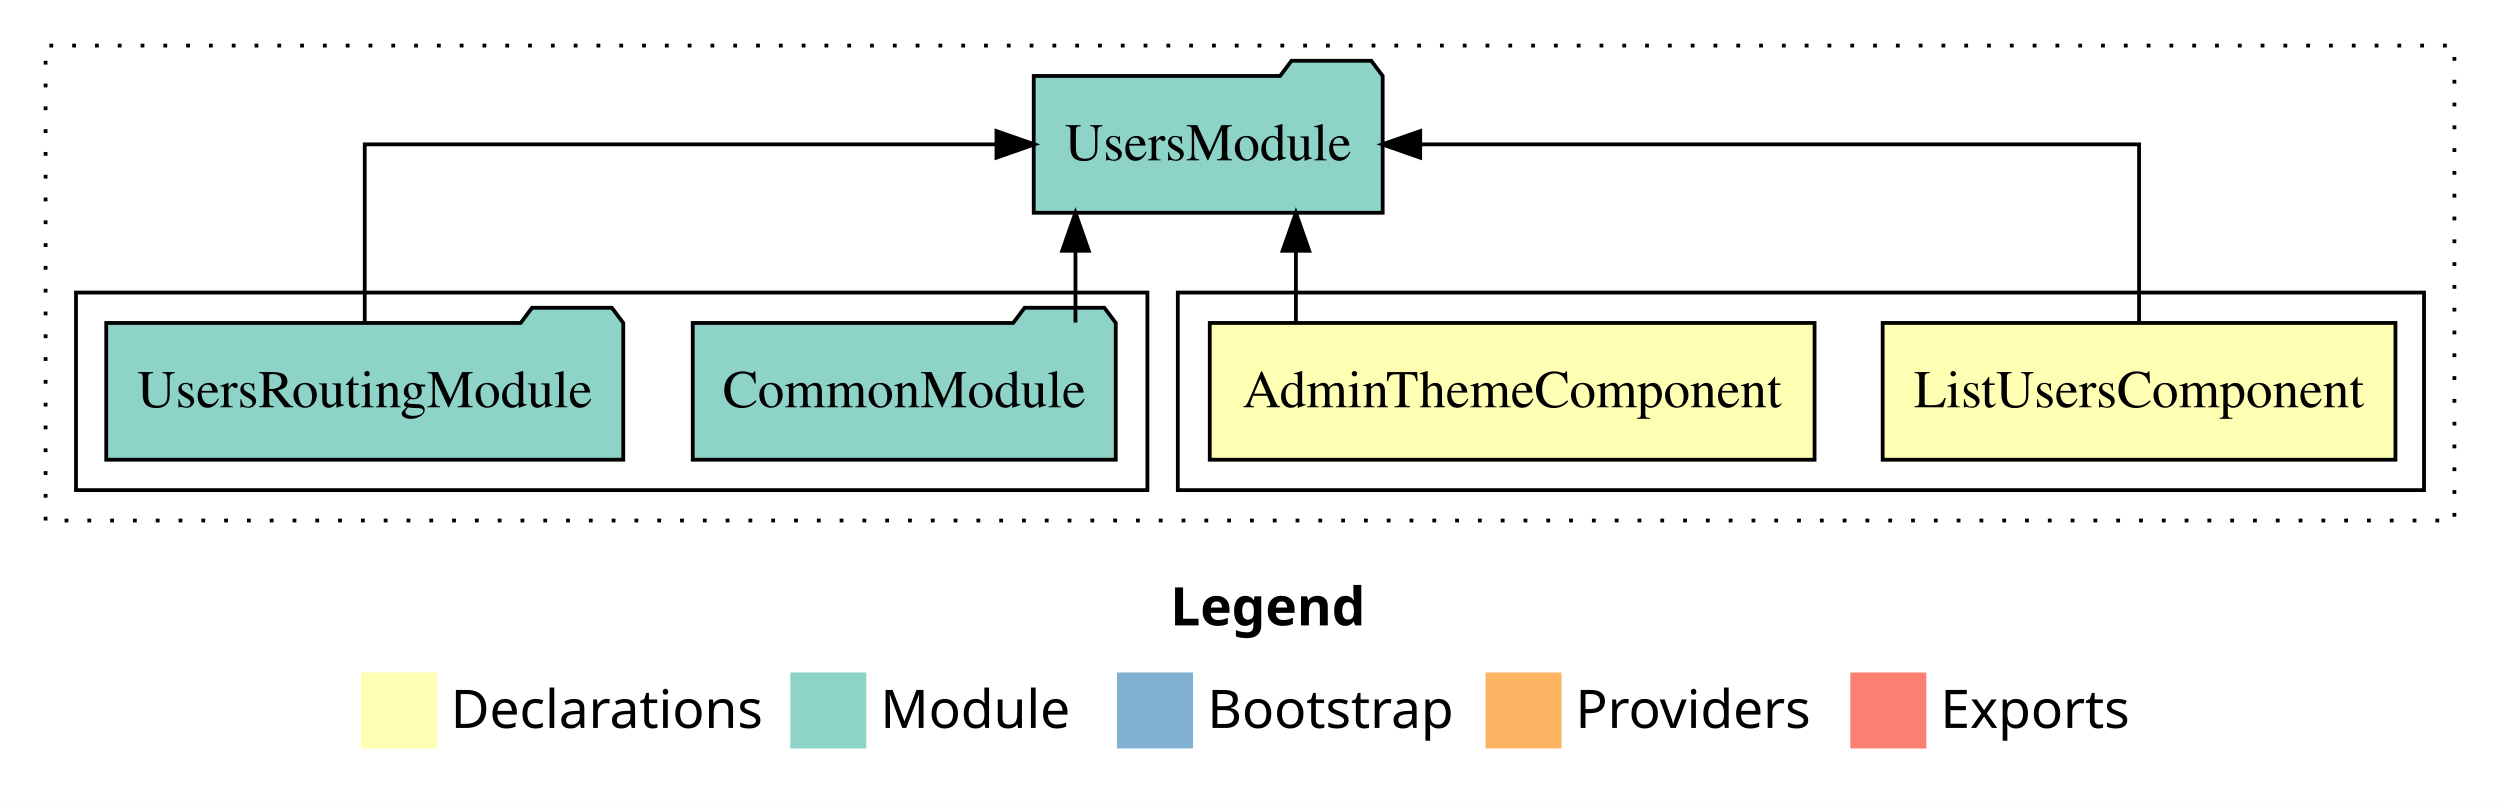
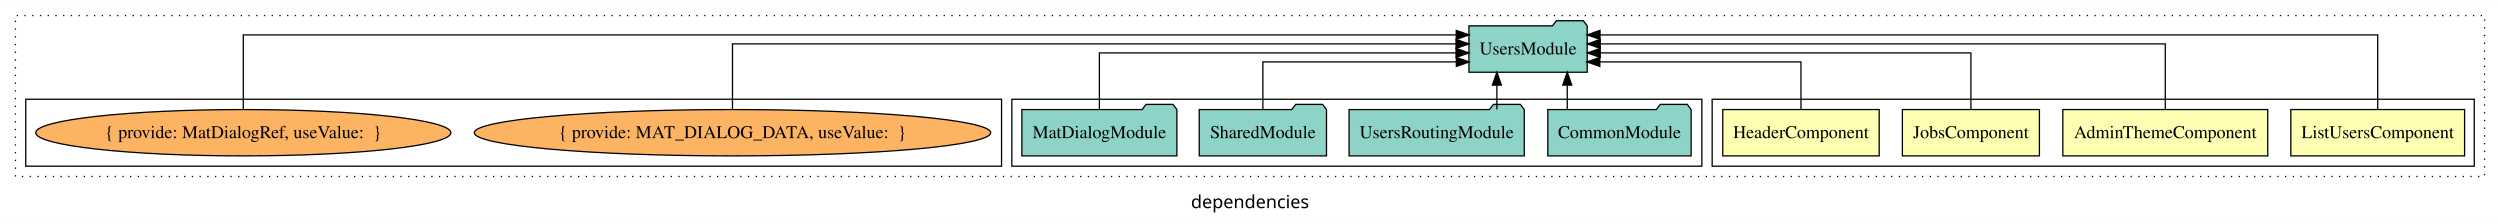
- <svg xmlns="http://www.w3.org/2000/svg" width="658pt" height="211pt" viewBox="0.00 0.00 658.00 211.00">
-   <g id="graph0" class="graph" transform="scale(1 1) rotate(0) translate(4 207)">
-     <polygon fill="#ffffff" stroke="transparent" points="-4,4 -4,-207 654,-207 654,4 -4,4" />
-     <text text-anchor="start" x="304.009" y="-42.4" font-family="sans-serif" font-weight="bold" font-size="14.00" fill="#000000">Legend</text>
-     <polygon fill="#ffffb3" stroke="transparent" points="91,-10 91,-30 111,-30 111,-10 91,-10" />
-     <text text-anchor="start" x="114.629" y="-15.4" font-family="sans-serif" font-size="14.00" fill="#000000">  Declarations</text>
-     <polygon fill="#8dd3c7" stroke="transparent" points="204,-10 204,-30 224,-30 224,-10 204,-10" />
-     <text text-anchor="start" x="227.725" y="-15.4" font-family="sans-serif" font-size="14.00" fill="#000000">  Module</text>
-     <polygon fill="#80b1d3" stroke="transparent" points="290,-10 290,-30 310,-30 310,-10 290,-10" />
-     <text text-anchor="start" x="313.781" y="-15.4" font-family="sans-serif" font-size="14.00" fill="#000000">  Bootstrap</text>
-     <polygon fill="#fdb462" stroke="transparent" points="387,-10 387,-30 407,-30 407,-10 387,-10" />
-     <text text-anchor="start" x="410.673" y="-15.4" font-family="sans-serif" font-size="14.00" fill="#000000">  Providers</text>
-     <polygon fill="#fb8072" stroke="transparent" points="483,-10 483,-30 503,-30 503,-10 483,-10" />
-     <text text-anchor="start" x="506.726" y="-15.4" font-family="sans-serif" font-size="14.00" fill="#000000">  Exports</text>
+ <svg xmlns="http://www.w3.org/2000/svg" width="1942pt" height="174pt" viewBox="0.00 0.00 1942.00 173.80">
+   <g id="graph0" class="graph" transform="scale(1 1) rotate(0) translate(4 169.8)">
+     <polygon fill="white" stroke="transparent" points="-4,4 -4,-169.8 1938,-169.8 1938,4 -4,4" />
+     <text text-anchor="middle" x="967" y="-8.2" font-family="sans-serif" font-size="14.00">dependencies</text>
    <g id="clust1" class="cluster">
-       <polygon fill="none" stroke="#000000" stroke-dasharray="1,5" points="8,-70 8,-195 642,-195 642,-70 8,-70" />
+       <polygon fill="none" stroke="black" stroke-dasharray="1,5" points="8,-32.8 8,-157.8 1926,-157.8 1926,-32.8 8,-32.8" />
    </g>
    <g id="clust2" class="cluster">
-       <polygon fill="none" stroke="#000000" points="306,-78 306,-130 634,-130 634,-78 306,-78" />
+       <polygon fill="none" stroke="black" points="1326,-40.8 1326,-92.8 1918,-92.8 1918,-40.8 1326,-40.8" />
    </g>
-     <g id="clust5" class="cluster">
-       <polygon fill="none" stroke="#000000" points="16,-78 16,-130 298,-130 298,-78 16,-78" />
+     <g id="clust7" class="cluster">
+       <polygon fill="none" stroke="black" points="782,-40.8 782,-92.8 1318,-92.8 1318,-40.8 782,-40.8" />
+     </g>
+     <g id="clust10" class="cluster">
+       <polygon fill="none" stroke="black" points="16,-40.8 16,-92.8 774,-92.8 774,-40.8 16,-40.8" />
    </g>
    <g id="node1" class="node">
-       <polygon fill="#ffffb3" stroke="#000000" points="626.482,-122 491.518,-122 491.518,-86 626.482,-86 626.482,-122" />
-       <text text-anchor="middle" x="559" y="-99.8" font-family="Times,serif" font-size="14.00" fill="#000000">ListUsersComponent</text>
+       <polygon fill="#ffffb3" stroke="black" points="1910.49,-84.8 1775.51,-84.8 1775.51,-48.8 1910.49,-48.8 1910.49,-84.8" />
+       <text text-anchor="middle" x="1843" y="-62.6" font-family="Times,serif" font-size="14.00">ListUsersComponent</text>
+     </g>
+     <g id="node5" class="node">
+       <polygon fill="#8dd3c7" stroke="black" points="1228.94,-149.8 1225.94,-153.8 1204.94,-153.8 1201.94,-149.8 1137.06,-149.8 1137.06,-113.8 1228.94,-113.8 1228.94,-149.8" />
+       <text text-anchor="middle" x="1183" y="-127.6" font-family="Times,serif" font-size="14.00">UsersModule</text>
+     </g>
+     <g id="edge1" class="edge">
+       <path fill="none" stroke="black" d="M1843,-84.81C1843,-107.29 1843,-142.8 1843,-142.8 1843,-142.8 1238.89,-142.8 1238.89,-142.8" />
+       <polygon fill="black" stroke="black" points="1238.89,-139.3 1228.89,-142.8 1238.89,-146.3 1238.89,-139.3" />
+     </g>
+     <g id="node2" class="node">
+       <polygon fill="#ffffb3" stroke="black" points="1757.59,-84.8 1598.41,-84.8 1598.41,-48.8 1757.59,-48.8 1757.59,-84.8" />
+       <text text-anchor="middle" x="1678" y="-62.6" font-family="Times,serif" font-size="14.00">AdminThemeComponent</text>
+     </g>
+     <g id="edge2" class="edge">
+       <path fill="none" stroke="black" d="M1678,-84.93C1678,-105.37 1678,-135.8 1678,-135.8 1678,-135.8 1239.12,-135.8 1239.12,-135.8" />
+       <polygon fill="black" stroke="black" points="1239.12,-132.3 1229.12,-135.8 1239.12,-139.3 1239.12,-132.3" />
    </g>
    <g id="node3" class="node">
-       <polygon fill="#8dd3c7" stroke="#000000" points="359.922,-187 356.922,-191 335.922,-191 332.922,-187 268.078,-187 268.078,-151 359.922,-151 359.922,-187" />
-       <text text-anchor="middle" x="314" y="-164.8" font-family="Times,serif" font-size="14.00" fill="#000000">UsersModule</text>
+       <polygon fill="#ffffb3" stroke="black" points="1580.23,-84.8 1473.77,-84.8 1473.77,-48.8 1580.23,-48.8 1580.23,-84.8" />
+       <text text-anchor="middle" x="1527" y="-62.6" font-family="Times,serif" font-size="14.00">JobsComponent</text>
    </g>
-     <g id="edge1" class="edge">
-       <path fill="none" stroke="#000000" d="M559,-122.106C559,-141.339 559,-169 559,-169 559,-169 369.795,-169 369.795,-169" />
-       <polygon fill="#000000" stroke="#000000" points="369.795,-165.5 359.795,-169 369.795,-172.5 369.795,-165.5" />
-     </g>
-     <g id="node2" class="node">
-       <polygon fill="#ffffb3" stroke="#000000" points="473.593,-122 314.407,-122 314.407,-86 473.593,-86 473.593,-122" />
-       <text text-anchor="middle" x="394" y="-99.8" font-family="Times,serif" font-size="14.00" fill="#000000">AdminThemeComponent</text>
-     </g>
-     <g id="edge2" class="edge">
-       <path fill="none" stroke="#000000" d="M337.082,-122.106C337.082,-122.106 337.082,-140.991 337.082,-140.991" />
-       <polygon fill="#000000" stroke="#000000" points="333.582,-140.991 337.082,-150.991 340.582,-140.991 333.582,-140.991" />
+     <g id="edge3" class="edge">
+       <path fill="none" stroke="black" d="M1527,-85.07C1527,-103.36 1527,-128.8 1527,-128.8 1527,-128.8 1239.04,-128.8 1239.04,-128.8" />
+       <polygon fill="black" stroke="black" points="1239.04,-125.3 1229.04,-128.8 1239.04,-132.3 1239.04,-125.3" />
    </g>
    <g id="node4" class="node">
-       <polygon fill="#8dd3c7" stroke="#000000" points="289.668,-122 286.668,-126 265.668,-126 262.668,-122 178.332,-122 178.332,-86 289.668,-86 289.668,-122" />
-       <text text-anchor="middle" x="234" y="-99.8" font-family="Times,serif" font-size="14.00" fill="#000000">CommonModule</text>
-     </g>
-     <g id="edge3" class="edge">
-       <path fill="none" stroke="#000000" d="M279.062,-122.106C279.062,-122.106 279.062,-140.991 279.062,-140.991" />
-       <polygon fill="#000000" stroke="#000000" points="275.562,-140.991 279.062,-150.991 282.562,-140.991 275.562,-140.991" />
-     </g>
-     <g id="node5" class="node">
-       <polygon fill="#8dd3c7" stroke="#000000" points="160.039,-122 157.039,-126 136.039,-126 133.039,-122 23.961,-122 23.961,-86 160.039,-86 160.039,-122" />
-       <text text-anchor="middle" x="92" y="-99.8" font-family="Times,serif" font-size="14.00" fill="#000000">UsersRoutingModule</text>
+       <polygon fill="#ffffb3" stroke="black" points="1455.75,-84.8 1334.25,-84.8 1334.25,-48.8 1455.75,-48.8 1455.75,-84.8" />
+       <text text-anchor="middle" x="1395" y="-62.6" font-family="Times,serif" font-size="14.00">HeaderComponent</text>
    </g>
    <g id="edge4" class="edge">
-       <path fill="none" stroke="#000000" d="M92,-122.106C92,-141.339 92,-169 92,-169 92,-169 258.271,-169 258.271,-169" />
-       <polygon fill="#000000" stroke="#000000" points="258.271,-172.5 268.271,-169 258.271,-165.5 258.271,-172.5" />
+       <path fill="none" stroke="black" d="M1395,-84.81C1395,-100.85 1395,-121.8 1395,-121.8 1395,-121.8 1238.74,-121.8 1238.74,-121.8" />
+       <polygon fill="black" stroke="black" points="1238.74,-118.3 1228.74,-121.8 1238.74,-125.3 1238.74,-118.3" />
+     </g>
+     <g id="node6" class="node">
+       <polygon fill="#8dd3c7" stroke="black" points="1309.67,-84.8 1306.67,-88.8 1285.67,-88.8 1282.67,-84.8 1198.33,-84.8 1198.33,-48.8 1309.67,-48.8 1309.67,-84.8" />
+       <text text-anchor="middle" x="1254" y="-62.6" font-family="Times,serif" font-size="14.00">CommonModule</text>
+     </g>
+     <g id="edge5" class="edge">
+       <path fill="none" stroke="black" d="M1213.44,-84.91C1213.44,-84.91 1213.44,-103.79 1213.44,-103.79" />
+       <polygon fill="black" stroke="black" points="1209.94,-103.79 1213.44,-113.79 1216.94,-103.79 1209.94,-103.79" />
+     </g>
+     <g id="node7" class="node">
+       <polygon fill="#8dd3c7" stroke="black" points="1180.05,-84.8 1177.05,-88.8 1156.05,-88.8 1153.05,-84.8 1043.95,-84.8 1043.95,-48.8 1180.05,-48.8 1180.05,-84.8" />
+       <text text-anchor="middle" x="1112" y="-62.6" font-family="Times,serif" font-size="14.00">UsersRoutingModule</text>
+     </g>
+     <g id="edge6" class="edge">
+       <path fill="none" stroke="black" d="M1158.78,-84.91C1158.78,-84.91 1158.78,-103.79 1158.78,-103.79" />
+       <polygon fill="black" stroke="black" points="1155.28,-103.79 1158.78,-113.79 1162.28,-103.79 1155.28,-103.79" />
+     </g>
+     <g id="node8" class="node">
+       <polygon fill="#8dd3c7" stroke="black" points="1026.43,-84.8 1023.43,-88.8 1002.43,-88.8 999.43,-84.8 927.57,-84.8 927.57,-48.8 1026.43,-48.8 1026.43,-84.8" />
+       <text text-anchor="middle" x="977" y="-62.6" font-family="Times,serif" font-size="14.00">SharedModule</text>
+     </g>
+     <g id="edge7" class="edge">
+       <path fill="none" stroke="black" d="M977,-84.81C977,-100.85 977,-121.8 977,-121.8 977,-121.8 1127.28,-121.8 1127.28,-121.8" />
+       <polygon fill="black" stroke="black" points="1127.28,-125.3 1137.28,-121.8 1127.28,-118.3 1127.28,-125.3" />
+     </g>
+     <g id="node9" class="node">
+       <polygon fill="#8dd3c7" stroke="black" points="910.21,-84.8 907.21,-88.8 886.21,-88.8 883.21,-84.8 789.79,-84.8 789.79,-48.8 910.21,-48.8 910.21,-84.8" />
+       <text text-anchor="middle" x="850" y="-62.6" font-family="Times,serif" font-size="14.00">MatDialogModule</text>
+     </g>
+     <g id="edge8" class="edge">
+       <path fill="none" stroke="black" d="M850,-85.07C850,-103.36 850,-128.8 850,-128.8 850,-128.8 1127.05,-128.8 1127.05,-128.8" />
+       <polygon fill="black" stroke="black" points="1127.05,-132.3 1137.05,-128.8 1127.05,-125.3 1127.05,-132.3" />
+     </g>
+     <g id="node10" class="node">
+       <ellipse fill="#fdb462" stroke="black" cx="565" cy="-66.8" rx="200.57" ry="18" />
+       <text text-anchor="middle" x="565" y="-62.6" font-family="Times,serif" font-size="14.00">{ provide: MAT_DIALOG_DATA, useValue:  }</text>
+     </g>
+     <g id="edge9" class="edge">
+       <path fill="none" stroke="black" d="M565,-84.93C565,-105.37 565,-135.8 565,-135.8 565,-135.8 1127.05,-135.8 1127.05,-135.8" />
+       <polygon fill="black" stroke="black" points="1127.05,-139.3 1137.05,-135.8 1127.05,-132.3 1127.05,-139.3" />
+     </g>
+     <g id="node11" class="node">
+       <ellipse fill="#fdb462" stroke="black" cx="185" cy="-66.8" rx="161.24" ry="18" />
+       <text text-anchor="middle" x="185" y="-62.6" font-family="Times,serif" font-size="14.00">{ provide: MatDialogRef, useValue:  }</text>
+     </g>
+     <g id="edge10" class="edge">
+       <path fill="none" stroke="black" d="M185,-84.81C185,-107.29 185,-142.8 185,-142.8 185,-142.8 1127.2,-142.8 1127.2,-142.8" />
+       <polygon fill="black" stroke="black" points="1127.2,-146.3 1137.2,-142.8 1127.2,-139.3 1127.2,-146.3" />
    </g>
  </g>
</svg>
